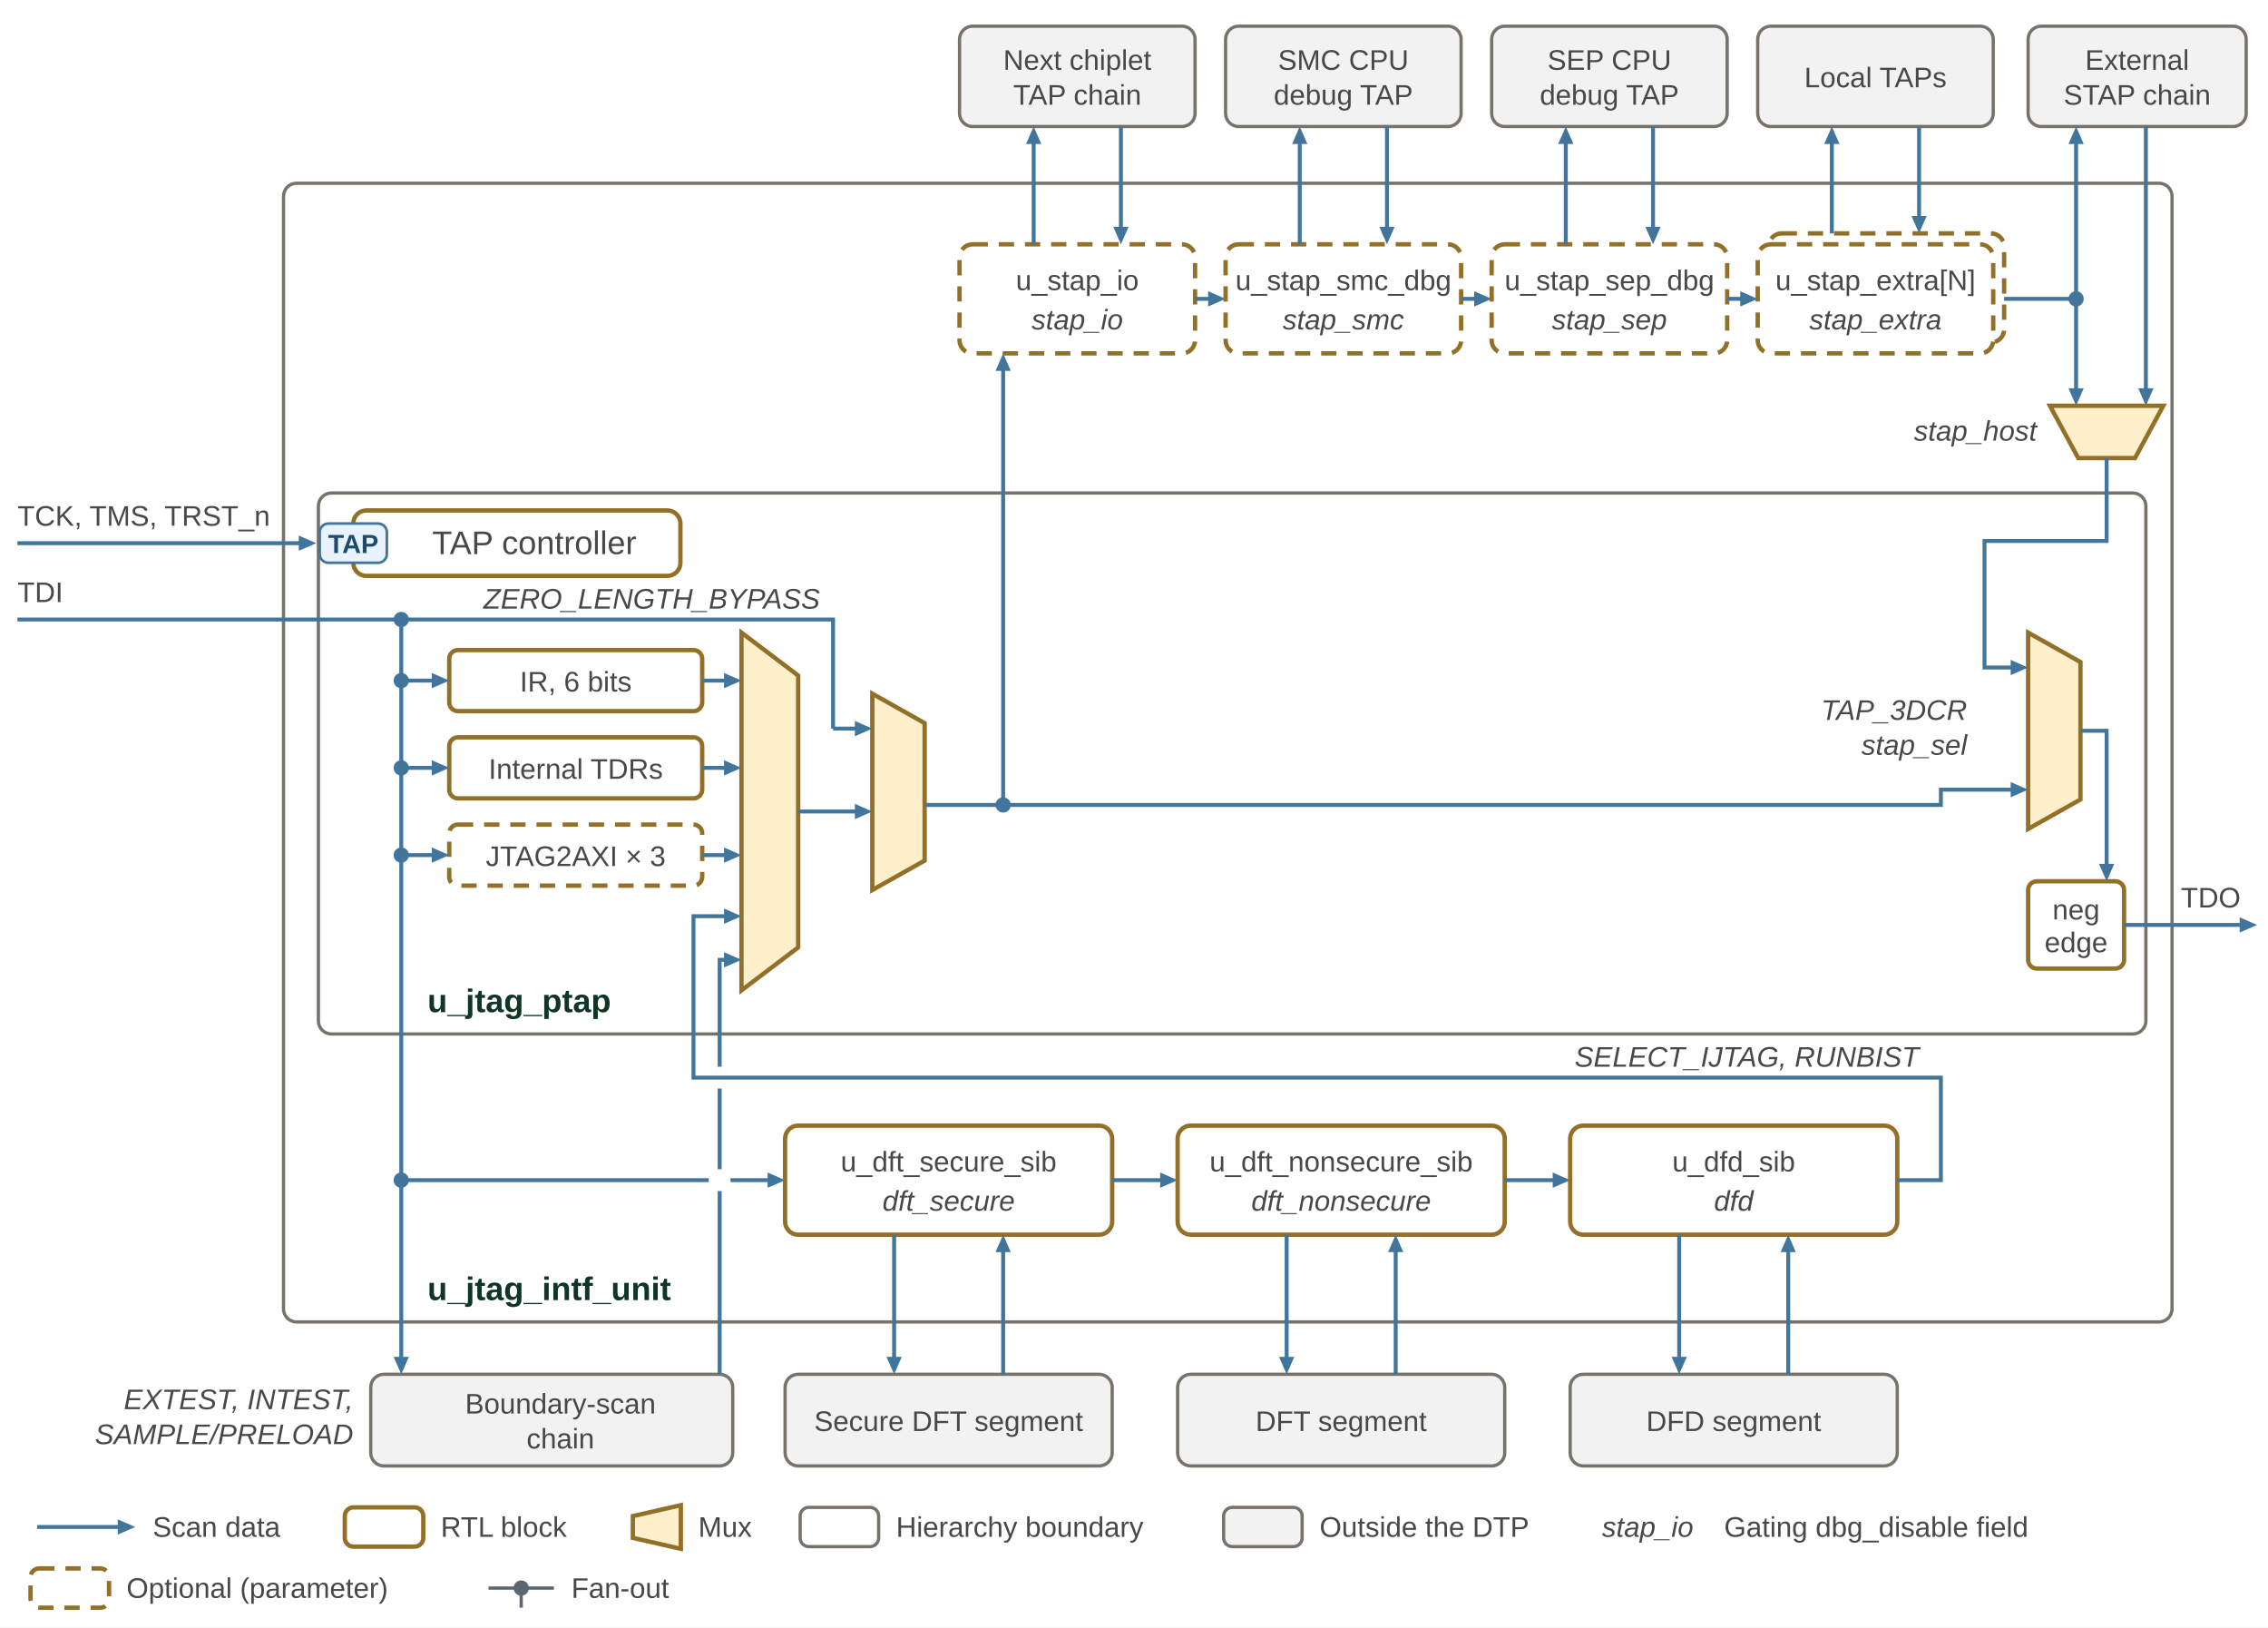
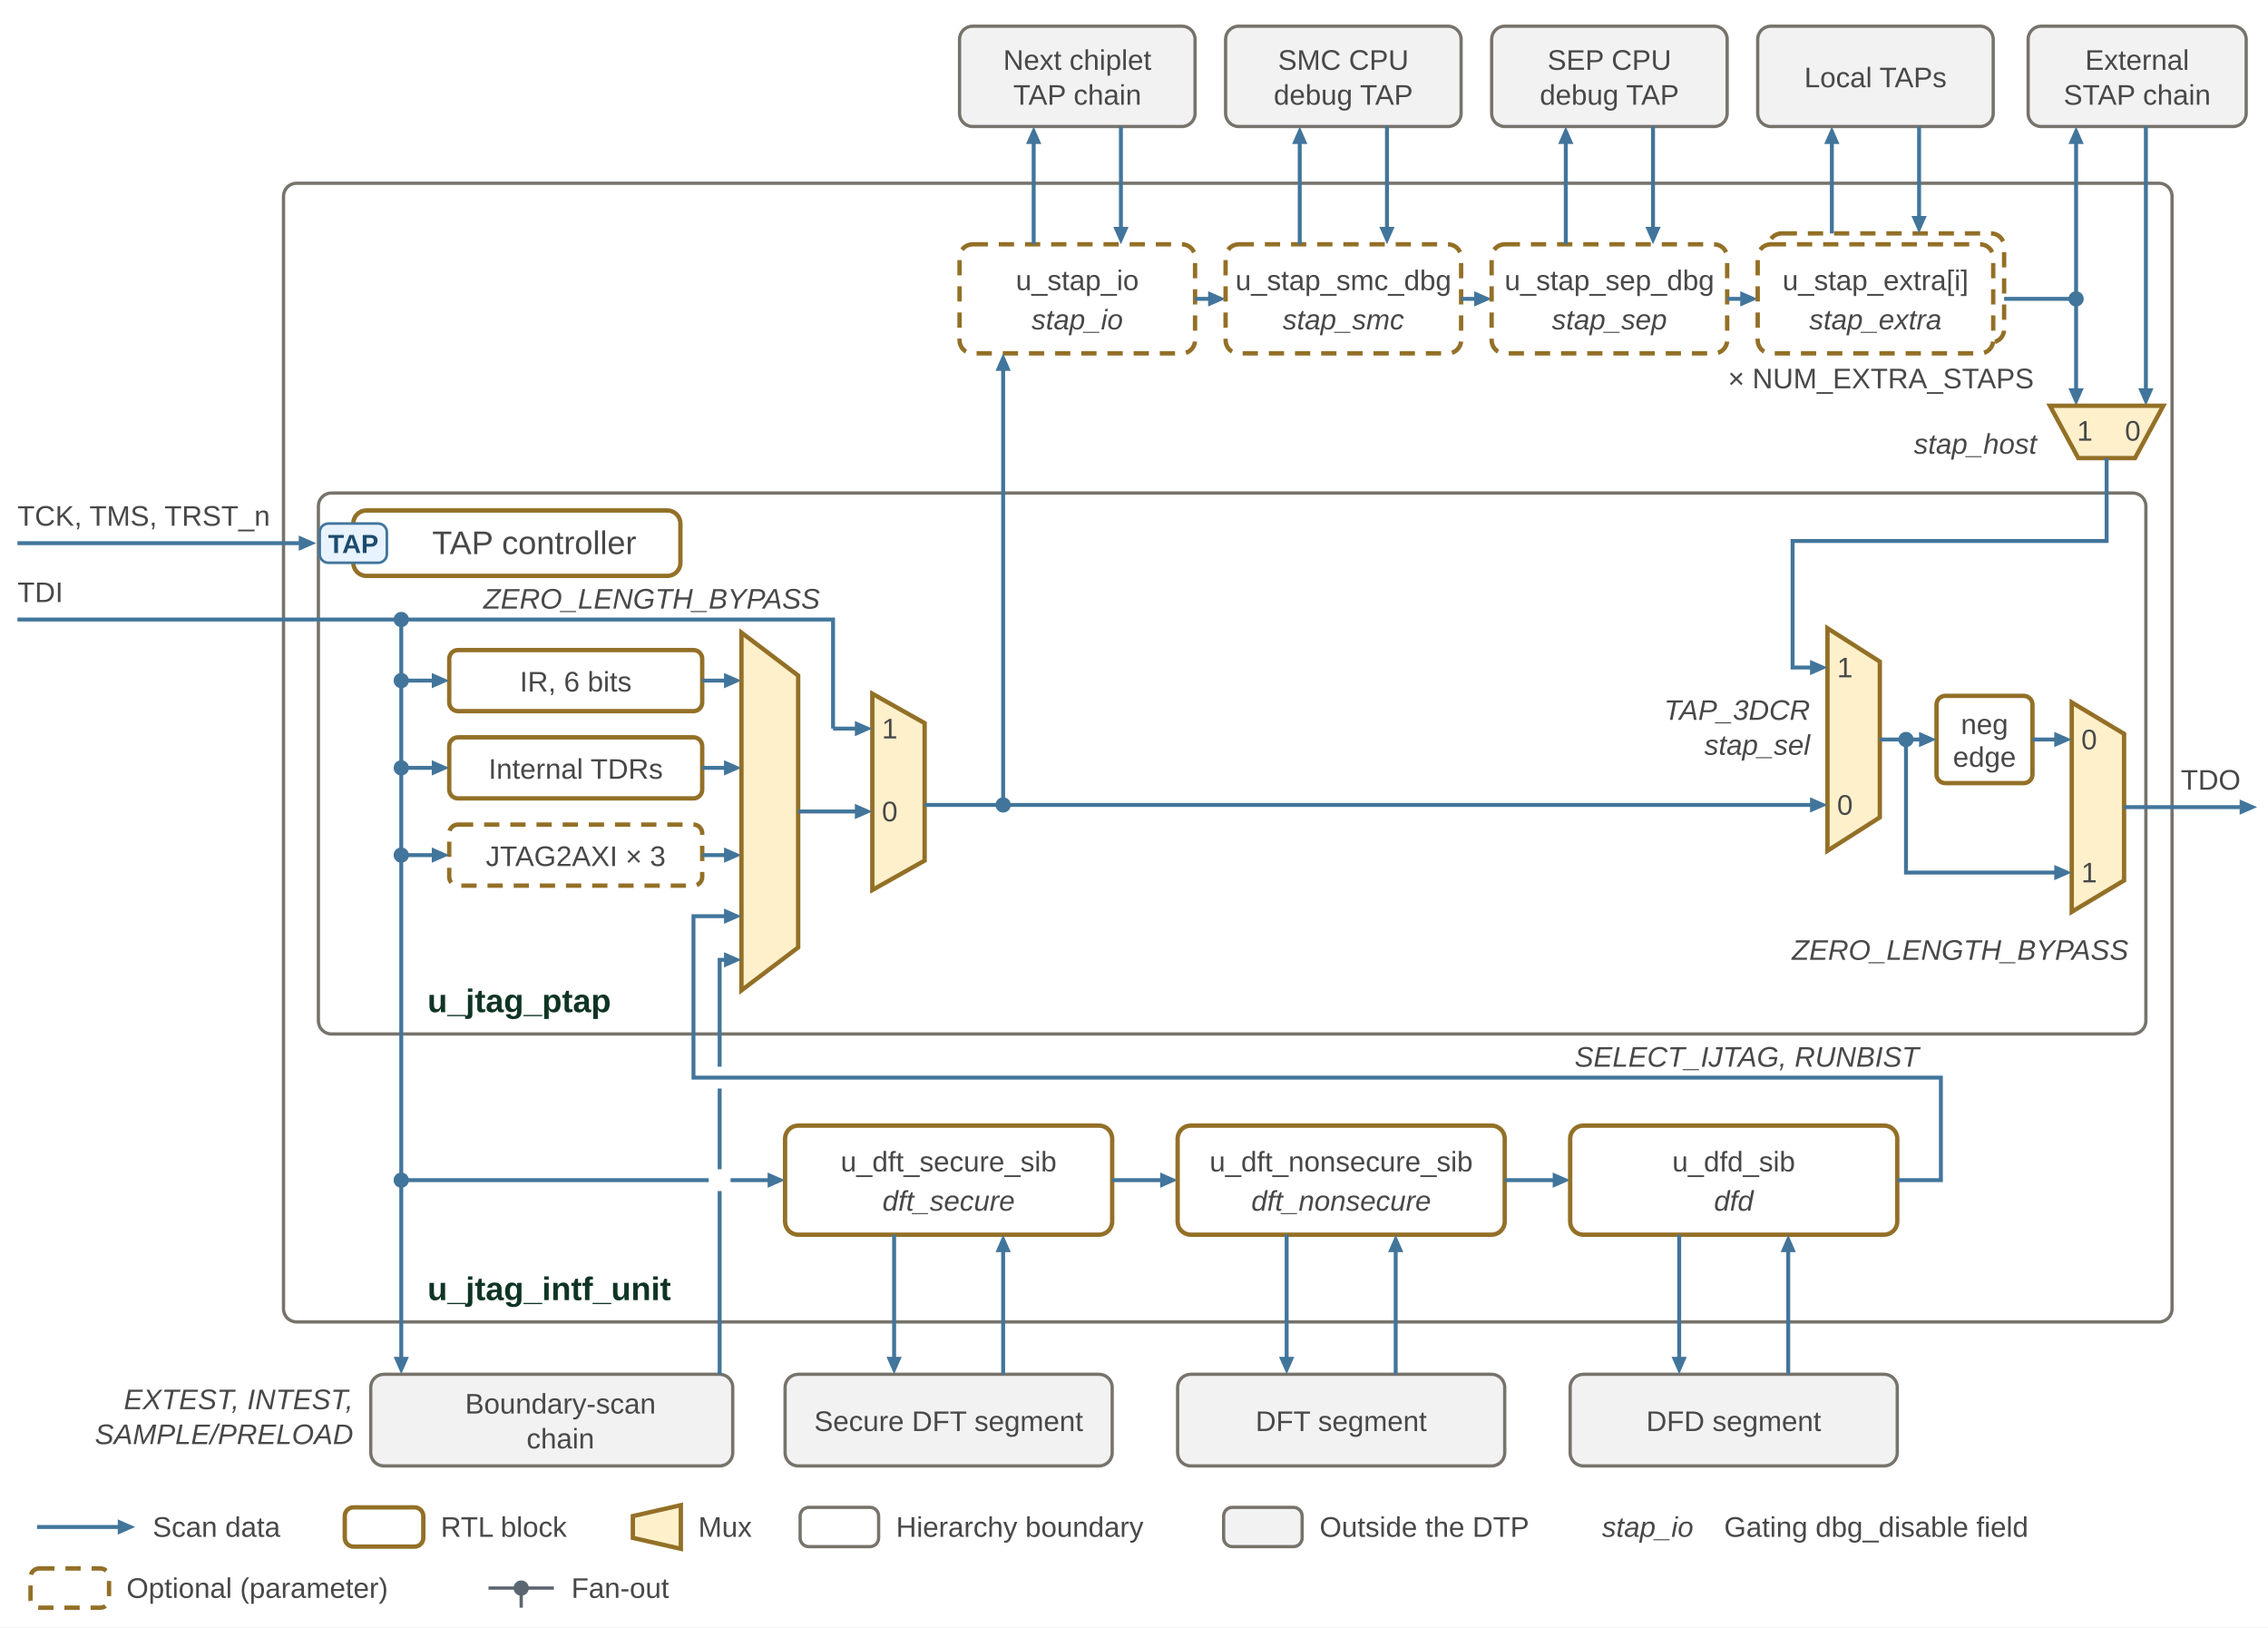
<svg xmlns="http://www.w3.org/2000/svg" width="1040" height="746" viewBox="0 0 1040 746" role="img" aria-labelledby="title desc">
  <defs>
    <marker id="ae" markerUnits="userSpaceOnUse" markerWidth="10" markerHeight="9" refX="7" refY="4.5" orient="auto">
      <path d="M0,0 L10,4.5 L0,9 Z" fill="#103525" />
    </marker>
    <marker id="as" markerUnits="userSpaceOnUse" markerWidth="10" markerHeight="9" refX="3" refY="4.5" orient="auto">
      <path d="M10,0 L0,4.5 L10,9 Z" fill="#103525" />
    </marker>
    <marker id="ge" markerUnits="userSpaceOnUse" markerWidth="8" markerHeight="7" refX="5" refY="3.5" orient="auto">
      <path d="M0,0 L8,3.5 L0,7 Z" fill="#5b6670" />
    </marker>
    <marker id="gs" markerUnits="userSpaceOnUse" markerWidth="8" markerHeight="7" refX="3" refY="3.5" orient="auto">
      <path d="M8,0 L0,3.5 L8,7 Z" fill="#5b6670" />
    </marker>
    <marker id="je" markerUnits="userSpaceOnUse" markerWidth="8" markerHeight="7" refX="5" refY="3.5" orient="auto">
      <path d="M0,0 L8,3.5 L0,7 Z" fill="#42759b" />
    </marker>
    <marker id="js" markerUnits="userSpaceOnUse" markerWidth="8" markerHeight="7" refX="3" refY="3.5" orient="auto">
      <path d="M8,0 L0,3.5 L8,7 Z" fill="#42759b" />
    </marker>
    <marker id="m-smu" markerUnits="userSpaceOnUse" markerWidth="8" markerHeight="7" refX="5" refY="3.5" orient="auto">
      <path d="M0,0 L8,3.5 L0,7 Z" fill="#103525" />
    </marker>
    <marker id="m-ref" markerUnits="userSpaceOnUse" markerWidth="8" markerHeight="7" refX="5" refY="3.5" orient="auto">
      <path d="M0,0 L8,3.5 L0,7 Z" fill="#2f7f79" />
    </marker>
    <marker id="m-per" markerUnits="userSpaceOnUse" markerWidth="8" markerHeight="7" refX="5" refY="3.5" orient="auto">
      <path d="M0,0 L8,3.5 L0,7 Z" fill="#937027" />
    </marker>
    <marker id="m-tel" markerUnits="userSpaceOnUse" markerWidth="8" markerHeight="7" refX="5" refY="3.5" orient="auto">
      <path d="M0,0 L8,3.5 L0,7 Z" fill="#664488" />
    </marker>
    <marker id="m-wdt" markerUnits="userSpaceOnUse" markerWidth="8" markerHeight="7" refX="5" refY="3.5" orient="auto">
      <path d="M0,0 L8,3.5 L0,7 Z" fill="#77736b" />
    </marker>
    <marker id="m-rosc" markerUnits="userSpaceOnUse" markerWidth="8" markerHeight="7" refX="5" refY="3.5" orient="auto">
      <path d="M0,0 L8,3.5 L0,7 Z" fill="#336633" />
    </marker>
    <marker id="m-jtag" markerUnits="userSpaceOnUse" markerWidth="8" markerHeight="7" refX="5" refY="3.5" orient="auto">
      <path d="M0,0 L8,3.5 L0,7 Z" fill="#42759b" />
    </marker>
    <marker id="m-spi" markerUnits="userSpaceOnUse" markerWidth="8" markerHeight="7" refX="5" refY="3.5" orient="auto">
      <path d="M0,0 L8,3.5 L0,7 Z" fill="#5b6670" />
    </marker>
    <marker id="m-slate" markerUnits="userSpaceOnUse" markerWidth="8" markerHeight="7" refX="5" refY="3.5" orient="auto">
      <path d="M0,0 L8,3.5 L0,7 Z" fill="#5b6670" />
    </marker>
    <marker id="m-pg" markerUnits="userSpaceOnUse" markerWidth="8" markerHeight="7" refX="5" refY="3.5" orient="auto">
      <path d="M0,0 L8,3.5 L0,7 Z" fill="#336633" />
    </marker>
    <style>
text { font-family: Arial, sans-serif; font-size: 15px; fill: #484848; }
.t { fill: #484848; }
.b { font-size: 17px; font-weight: bold; fill: #103525; }
.bs { font-size: 15px; font-weight: bold; fill: #103525; }
.h { font-size: 22px; font-weight: bold; fill: #103525; }
.s { font-size: 13px; fill: #484848; }
.si { font-size: 13px; font-style: italic; fill: #484848; }
.pmt { font-size: 12px; font-weight: bold; fill: #ffffff; }
.pst { font-size: 12px; font-weight: bold; fill: #103525; }
.pjt { font-size: 12px; font-weight: bold; fill: #1d4b6e; }
.pct { font-size: 12px; font-weight: bold; fill: #1f5c57; }
.pm { fill: #103525; stroke: #103525; stroke-width: 1.2; }
.ps { fill: #ffffff; stroke: #103525; stroke-width: 1.2; }
.pj { fill: #e8f3ff; stroke: #42759b; stroke-width: 1.2; }
.pc { fill: #d9f0ee; stroke: #2f7f79; stroke-width: 1.2; }
.smu { fill: #ffffff; stroke: #77736b; stroke-width: 1.5; }
.network { fill: #e8f0e8; stroke: #336633; stroke-width: 2; }
.fabric { fill: #fff0cc; stroke: #937027; stroke-width: 2; }
.core { fill: #ffffff; stroke: #937027; stroke-width: 2; }
.future { fill: #ffffff; stroke: #937027; stroke-width: 2; }
.nostroke { stroke: none; }
.fut { fill: none; stroke-dasharray: 7 5; }
.opt { stroke-dasharray: 7 5; }
.hatch { fill: none; stroke: #103525; stroke-opacity: 0.16; stroke-width: 1.2; }
.external { fill: #f2f2f2; stroke: #77736b; stroke-width: 1.5; }
.axi { fill: none; stroke: #103525; stroke-width: 2.5; marker-start: url(#as); marker-end: url(#ae); }
.axio { fill: none; stroke: #103525; stroke-width: 2.5; stroke-dasharray: 8 5; marker-start: url(#as); marker-end: url(#ae); }
.sig { fill: none; stroke: #5b6670; stroke-width: 1.5; marker-start: url(#gs); marker-end: url(#ge); }
.sigo { fill: none; stroke: #5b6670; stroke-width: 1.5; marker-end: url(#ge); }
.jtag { fill: none; stroke: #42759b; stroke-width: 1.8; marker-end: url(#je); }
.jtagb { fill: none; stroke: #42759b; stroke-width: 1.8; marker-start: url(#js); marker-end: url(#je); }
.sigplain { fill: none; stroke: #5b6670; stroke-width: 1.5; }
.n-smu { fill: none; stroke: #103525; stroke-width: 2.5; }
.a-smu { fill: none; stroke: #103525; stroke-width: 2.5; marker-end: url(#m-smu); }
.n-ref { fill: none; stroke: #2f7f79; stroke-width: 1.8; }
.a-ref { fill: none; stroke: #2f7f79; stroke-width: 1.8; marker-end: url(#m-ref); }
.n-per { fill: none; stroke: #937027; stroke-width: 1.8; }
.a-per { fill: none; stroke: #937027; stroke-width: 1.8; marker-end: url(#m-per); }
.n-tel { fill: none; stroke: #664488; stroke-width: 1.8; }
.a-tel { fill: none; stroke: #664488; stroke-width: 1.8; marker-end: url(#m-tel); }
.n-wdt { fill: none; stroke: #77736b; stroke-width: 1.8; }
.a-wdt { fill: none; stroke: #77736b; stroke-width: 1.8; marker-end: url(#m-wdt); }
.n-rosc { fill: none; stroke: #336633; stroke-width: 1.8; }
.a-rosc { fill: none; stroke: #336633; stroke-width: 1.8; marker-end: url(#m-rosc); }
.n-jtag { fill: none; stroke: #42759b; stroke-width: 1.8; }
.a-jtag { fill: none; stroke: #42759b; stroke-width: 1.8; marker-end: url(#m-jtag); }
.n-spi { fill: none; stroke: #5b6670; stroke-width: 1.8; }
.a-spi { fill: none; stroke: #5b6670; stroke-width: 1.8; marker-end: url(#m-spi); }
.n-slate { fill: none; stroke: #5b6670; stroke-width: 1.8; }
.a-slate { fill: none; stroke: #5b6670; stroke-width: 1.8; marker-end: url(#m-slate); }
.n-pg { fill: none; stroke: #336633; stroke-width: 1.8; }
.a-pg { fill: none; stroke: #336633; stroke-width: 1.8; marker-end: url(#m-pg); }
.axil { fill: none; stroke: #103525; stroke-width: 1.5; marker-start: url(#as); marker-end: url(#ae); }
.sigd { fill: none; stroke: #5b6670; stroke-width: 1.5; stroke-dasharray: 5 4; marker-end: url(#ge); }
.axin { fill: none; stroke: #103525; stroke-width: 2.5; }
.axis { fill: none; stroke: #103525; stroke-width: 2.5; marker-start: url(#as); }
.axie { fill: none; stroke: #103525; stroke-width: 2.5; marker-end: url(#ae); }
.axiln { fill: none; stroke: #103525; stroke-width: 1.5; }
.jt { fill: none; stroke: #42759b; stroke-width: 1.8; }
</style>
  </defs>
  <rect width="1040" height="746" fill="#ffffff" />
  <rect class="smu" x="130" y="84" width="866" height="522" rx="6" />
  <text class="bs" x="196" y="596" text-anchor="start">u_jtag_intf_unit</text>
  <rect class="smu" x="146" y="226" width="838" height="248" rx="6" />
  <text class="bs" x="196" y="464" text-anchor="start">u_jtag_ptap</text>
  <rect class="core" x="162" y="234" width="150" height="30" rx="6" />
  <text class="t" x="245" y="254" text-anchor="middle">TAP controller</text>
  <path class="jtag" d="M8,249 L142,249" />
  <text class="s" x="8" y="241" text-anchor="start">TCK, TMS, TRST_n</text>
  <path class="jt" d="M8,284 L184,284" />
  <text class="s" x="8" y="276" text-anchor="start">TDI</text>
  <circle cx="184" cy="284" r="3.5" fill="#42759b" />
  <path class="jt" d="M184,284 L184,541" />
  <path class="jtag" d="M184,541 L184,627" />
  <rect class="core" x="206" y="298" width="116" height="28" rx="4" />
  <text class="s" x="264" y="317" text-anchor="middle">IR, 6 bits</text>
  <circle cx="184" cy="312" r="3.5" fill="#42759b" />
  <path class="jtag" d="M184,312.0 L203,312.0" />
  <path class="jtag" d="M322,312.0 L337,312.0" />
  <rect class="core" x="206" y="338" width="116" height="28" rx="4" />
  <text class="s" x="264" y="357" text-anchor="middle">Internal TDRs</text>
  <circle cx="184" cy="352" r="3.5" fill="#42759b" />
  <path class="jtag" d="M184,352.0 L203,352.0" />
  <path class="jtag" d="M322,352.0 L337,352.0" />
  <rect class="core opt" x="206" y="378" width="116" height="28" rx="4" />
  <text class="s" x="264" y="397" text-anchor="middle">JTAG2AXI × 3</text>
  <circle cx="184" cy="392" r="3.5" fill="#42759b" />
  <path class="jtag" d="M184,392.0 L203,392.0" />
  <path class="jtag" d="M322,392.0 L337,392.0" />
  <path class="fabric" d="M340,290 L366,309.68 L366,434.32 L340,454 Z" />
  <path class="fabric" d="M400,318 L424,331.5 L424,394.5 L400,408 Z" />
  <path class="jtag" d="M366,372.0 L397,372.0" />
  <path class="jt" d="M184,284 L382,284 L382,334" />
  <path class="jtag" d="M382,334 L397,334" />
  <text class="si" x="376" y="279" text-anchor="end">ZERO_LENGTH_BYPASS</text>
+   <text class="s" x="408" y="338.5" text-anchor="middle">1</text>
+   <text class="s" x="408" y="376.5" text-anchor="middle">0</text>
  <rect class="core opt" x="440" y="112" width="108" height="50" rx="6" />
  <text class="s" x="494" y="133" text-anchor="middle">u_stap_io</text>
  <text class="si" x="494" y="151" text-anchor="middle">stap_io</text>
  <rect class="external" x="440" y="12" width="108" height="46" rx="6" />
  <text class="s" x="494" y="32" text-anchor="middle">Next chiplet</text>
  <text class="s" x="494" y="48" text-anchor="middle">TAP chain</text>
  <path class="jtag" d="M474,112 L474,61" />
  <path class="jtag" d="M514,58 L514,109" />
  <path class="jtag" d="M548,137 L559,137" />
  <rect class="core opt" x="562" y="112" width="108" height="50" rx="6" />
  <text class="s" x="616" y="133" text-anchor="middle">u_stap_smc_dbg</text>
  <text class="si" x="616" y="151" text-anchor="middle">stap_smc</text>
  <rect class="external" x="562" y="12" width="108" height="46" rx="6" />
  <text class="s" x="616" y="32" text-anchor="middle">SMC CPU</text>
  <text class="s" x="616" y="48" text-anchor="middle">debug TAP</text>
  <path class="jtag" d="M596,112 L596,61" />
  <path class="jtag" d="M636,58 L636,109" />
  <path class="jtag" d="M670,137 L681,137" />
  <rect class="core opt" x="684" y="112" width="108" height="50" rx="6" />
  <text class="s" x="738" y="133" text-anchor="middle">u_stap_sep_dbg</text>
  <text class="si" x="738" y="151" text-anchor="middle">stap_sep</text>
  <rect class="external" x="684" y="12" width="108" height="46" rx="6" />
  <text class="s" x="738" y="32" text-anchor="middle">SEP CPU</text>
  <text class="s" x="738" y="48" text-anchor="middle">debug TAP</text>
  <path class="jtag" d="M718,112 L718,61" />
  <path class="jtag" d="M758,58 L758,109" />
  <path class="jtag" d="M792,137 L803,137" />
  <rect class="core opt" x="811" y="107" width="108" height="50" rx="6" />
  <rect class="core opt" x="806" y="112" width="108" height="50" rx="6" />
-   <text class="s" x="860" y="133" text-anchor="middle">u_stap_extra[N]</text>
+   <text class="s" x="860" y="133" text-anchor="middle">u_stap_extra[i]</text>
  <text class="si" x="860" y="151" text-anchor="middle">stap_extra</text>
  <rect class="external" x="806" y="12" width="108" height="46" rx="6" />
  <text class="s" x="860" y="40" text-anchor="middle">Local TAPs</text>
  <path class="jtag" d="M840,107 L840,61" />
  <path class="jtag" d="M880,58 L880,104" />
+   <text class="s" x="862.5" y="178" text-anchor="middle">× NUM_EXTRA_STAPS</text>
  <path class="jt" d="M424,369.0 L460,369.0" />
  <circle cx="460" cy="369" r="3.5" fill="#42759b" />
  <path class="jtag" d="M460,369.0 L460,165" />
  <rect class="external" x="930" y="12" width="100" height="46" rx="6" />
  <text class="s" x="980" y="32" text-anchor="middle">External</text>
  <text class="s" x="980" y="48" text-anchor="middle">STAP chain</text>
  <path class="jt" d="M919,137 L952,137" />
  <circle cx="952" cy="137" r="3.5" fill="#42759b" />
  <path class="jtag" d="M952,137 L952,61" />
  <path class="jtag" d="M952,137 L952,183" />
  <path class="jtag" d="M984,58 L984,183" />
  <path class="fabric" d="M940,186 L992,186 L979,210 L953,210 Z" />
-   <text class="si" x="934" y="202" text-anchor="end">stap_host</text>
-   <path class="fabric" d="M930,290 L954,303.5 L954,366.5 L930,380 Z" />
-   <path class="jtag" d="M966,210 L966,248 L910,248 L910,306 L927,306" />
-   <path class="jtag" d="M460,369.0 L890,369.0 L890,362 L927,362" />
-   <text class="si" x="902" y="330" text-anchor="end">TAP_3DCR</text>
-   <text class="si" x="902" y="346" text-anchor="end">stap_sel</text>
-   <rect class="core" x="930" y="404" width="44" height="40" rx="4" />
-   <text class="s" x="952" y="421.5" text-anchor="middle">neg</text>
-   <text class="s" x="952" y="436.5" text-anchor="middle">edge</text>
-   <path class="jtag" d="M954,335 L966,335 L966,401" />
-   <path class="jtag" d="M974,424 L1032,424" />
-   <text class="s" x="1000" y="416" text-anchor="start">TDO</text>
+   <text class="si" x="934" y="208" text-anchor="end">stap_host</text>
+   <text class="s" x="956" y="202" text-anchor="middle">1</text>
+   <text class="s" x="978" y="202" text-anchor="middle">0</text>
+   <path class="fabric" d="M838,288 L862,303.3 L862,374.7 L838,390 Z" />
+   <path class="jtag" d="M966,210 L966,248 L822,248 L822,306 L835,306" />
+   <path class="jtag" d="M460,369.0 L835,369.0" />
+   <text class="s" x="846" y="310.5" text-anchor="middle">1</text>
+   <text class="s" x="846" y="373.5" text-anchor="middle">0</text>
+   <text class="si" x="830" y="330" text-anchor="end">TAP_3DCR</text>
+   <text class="si" x="830" y="346" text-anchor="end">stap_sel</text>
+   <rect class="core" x="888" y="319" width="44" height="40" rx="4" />
+   <text class="s" x="910" y="336.5" text-anchor="middle">neg</text>
+   <text class="s" x="910" y="351.5" text-anchor="middle">edge</text>
+   <path class="jtag" d="M862,339.0 L885,339.0" />
+   <circle cx="874" cy="339" r="3.5" fill="#42759b" />
+   <path class="fabric" d="M950,322 L974,336.4 L974,403.6 L950,418 Z" />
+   <path class="jtag" d="M932,339.0 L947,339.0" />
+   <path class="jtag" d="M874,339.0 L874,400 L947,400" />
+   <text class="s" x="958" y="343.5" text-anchor="middle">0</text>
+   <text class="s" x="958" y="404.5" text-anchor="middle">1</text>
+   <path class="jtag" d="M974,370.0 L1032,370.0" />
+   <text class="s" x="1000" y="362" text-anchor="start">TDO</text>
+   <text class="si" x="976" y="440" text-anchor="end">ZERO_LENGTH_BYPASS</text>
  <circle cx="184" cy="541" r="3.5" fill="#42759b" />
  <path class="jtag" d="M184,541 L325,541 M335,541 L357,541" />
  <rect class="core" x="360" y="516" width="150" height="50" rx="6" />
  <text class="s" x="435" y="537" text-anchor="middle">u_dft_secure_sib</text>
  <text class="si" x="435" y="555" text-anchor="middle">dft_secure</text>
  <rect class="external" x="360" y="630" width="150" height="42" rx="6" />
  <text class="s" x="435" y="656" text-anchor="middle">Secure DFT segment</text>
  <path class="jtag" d="M410,566 L410,627" />
  <path class="jtag" d="M460,630 L460,569" />
  <path class="jtag" d="M510,541 L537,541" />
  <rect class="core" x="540" y="516" width="150" height="50" rx="6" />
  <text class="s" x="615" y="537" text-anchor="middle">u_dft_nonsecure_sib</text>
  <text class="si" x="615" y="555" text-anchor="middle">dft_nonsecure</text>
  <rect class="external" x="540" y="630" width="150" height="42" rx="6" />
  <text class="s" x="615" y="656" text-anchor="middle">DFT segment</text>
  <path class="jtag" d="M590,566 L590,627" />
  <path class="jtag" d="M640,630 L640,569" />
  <path class="jtag" d="M690,541 L717,541" />
  <rect class="core" x="720" y="516" width="150" height="50" rx="6" />
  <text class="s" x="795" y="537" text-anchor="middle">u_dfd_sib</text>
  <text class="si" x="795" y="555" text-anchor="middle">dfd</text>
  <rect class="external" x="720" y="630" width="150" height="42" rx="6" />
  <text class="s" x="795" y="656" text-anchor="middle">DFD segment</text>
  <path class="jtag" d="M770,566 L770,627" />
  <path class="jtag" d="M820,630 L820,569" />
  <path class="jtag" d="M870,541 L890,541 L890,494 L318,494 L318,420 L337,420" />
  <text class="si" x="880" y="489" text-anchor="end">SELECT_IJTAG, RUNBIST</text>
  <rect class="external" x="170" y="630" width="166" height="42" rx="6" />
  <text class="s" x="257" y="648" text-anchor="middle">Boundary-scan</text>
  <text class="s" x="257" y="664" text-anchor="middle">chain</text>
  <path class="jtag" d="M330,630 L330,546 M330,536 L330,499 M330,489 L330,440 L337,440" />
  <text class="si" x="162" y="646" text-anchor="end">EXTEST, INTEST,</text>
  <text class="si" x="162" y="662" text-anchor="end">SAMPLE/PRELOAD</text>
  <path class="jtag" d="M17,700 L59,700" />
  <text class="s" x="70" y="704.5" text-anchor="start">Scan data</text>
  <rect class="core" x="158.1" y="691" width="36" height="18" rx="4" />
  <text class="s" x="202.1" y="704.5" text-anchor="start">RTL block</text>
  <path class="fabric" d="M290.2,695 L312.2,690 L312.2,710 L290.2,705 Z" />
  <text class="s" x="320.2" y="704.5" text-anchor="start">Mux</text>
  <rect class="smu" x="366.9" y="691" width="36" height="18" rx="4" />
  <text class="s" x="410.9" y="704.5" text-anchor="start">Hierarchy boundary</text>
  <rect class="external" x="561.1" y="691" width="36" height="18" rx="4" />
  <text class="s" x="605.1" y="704.5" text-anchor="start">Outside the DTP</text>
  <text class="si" x="734.6" y="704.5" text-anchor="start">stap_io</text>
  <text class="s" x="790.6" y="704.5" text-anchor="start">Gating dbg_disable field</text>
  <rect class="core opt" x="14" y="719" width="36" height="18" rx="4" />
  <text class="s" x="58" y="732.5" text-anchor="start">Optional (parameter)</text>
  <path class="sigplain" d="M224,728 L254,728 M239,728 L239,737" />
  <circle cx="239" cy="728" r="3.5" fill="#5b6670" />
  <text class="s" x="262" y="732.5" text-anchor="start">Fan-out</text>
  <rect class="pj" x="146.6" y="240.0" width="30.8" height="18" rx="4" />
  <text class="pjt" x="162" y="253.5" text-anchor="middle">TAP</text>
</svg>
